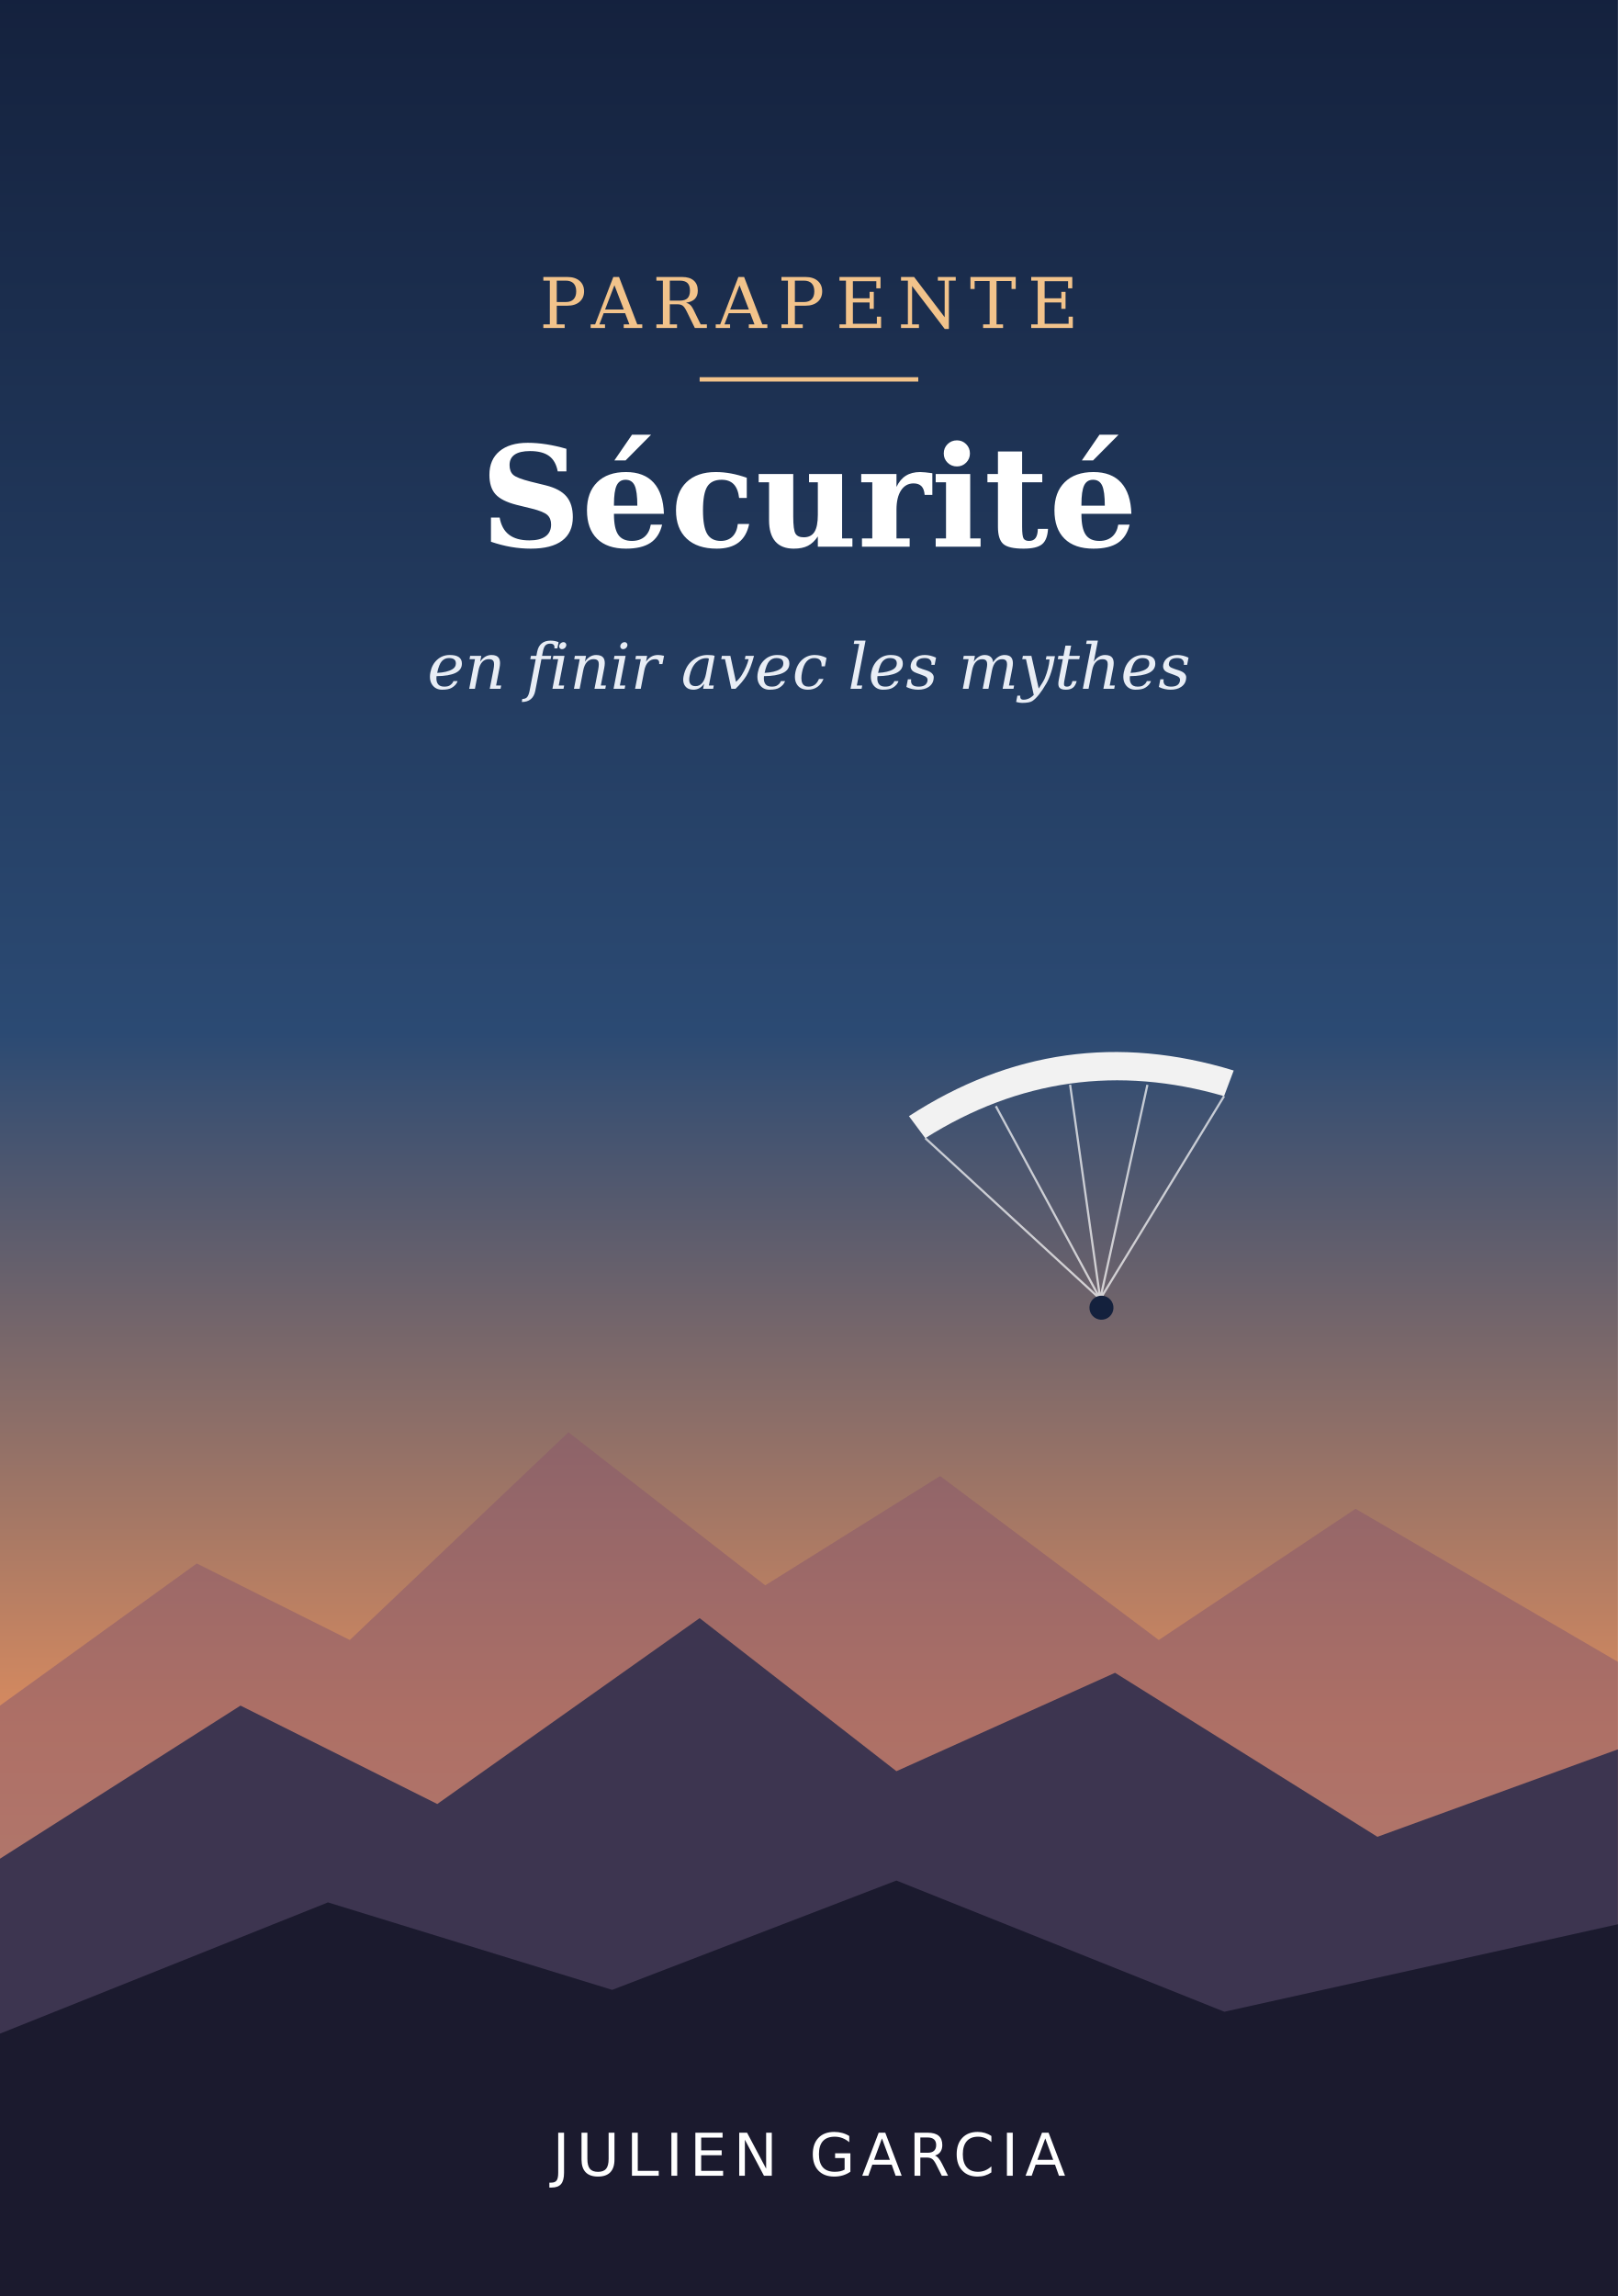
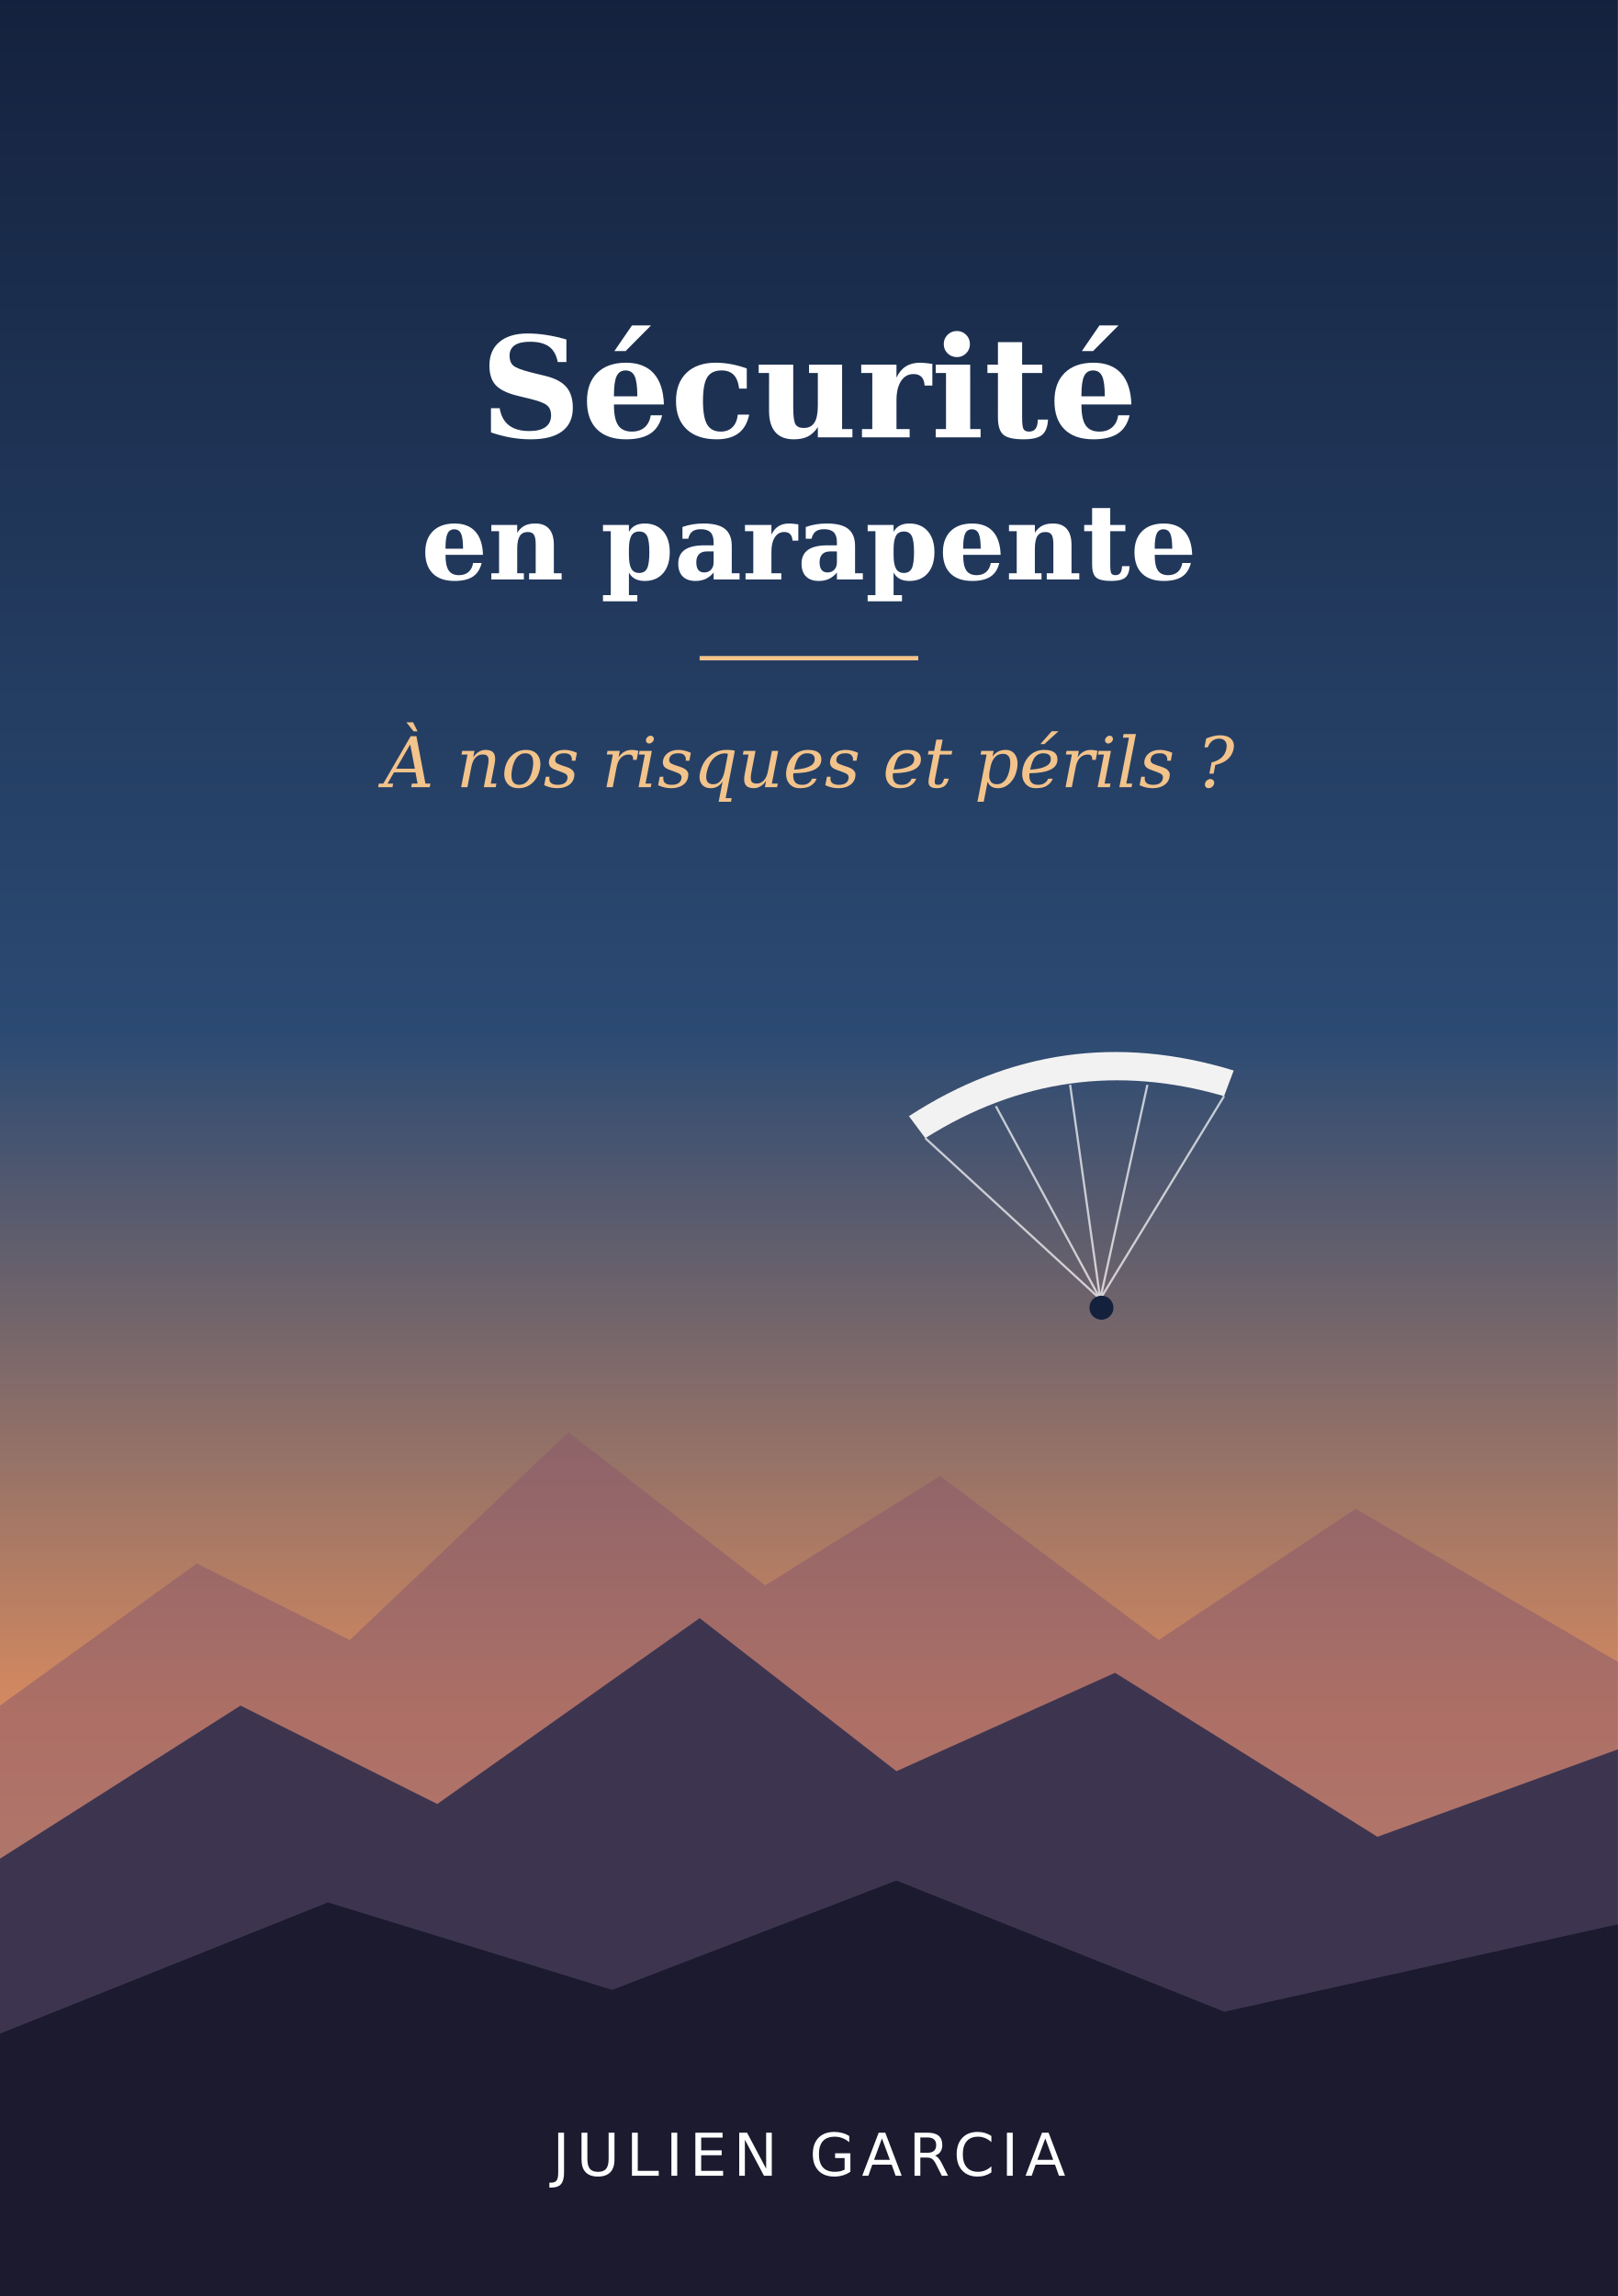
<svg xmlns="http://www.w3.org/2000/svg" width="148mm" height="210mm" viewBox="0 0 1480 2100">
  <defs>
    <linearGradient id="ciel" x1="0" y1="0" x2="0" y2="1">
      <stop offset="0" stop-color="#14213d" />
      <stop offset="0.45" stop-color="#2b4a73" />
      <stop offset="0.75" stop-color="#d98b5f" />
      <stop offset="1" stop-color="#f2c38b" />
    </linearGradient>
  </defs>
  <rect width="1480" height="2100" fill="url(#ciel)" />
  <g font-family="DejaVu Serif" fill="#ffffff" text-anchor="middle">
-     <text x="740" y="300" font-size="64" letter-spacing="10" fill="#f2c38b">PARAPENTE</text>
-     <text x="740" y="500" font-size="128" font-weight="bold">Sécurité</text>
-     <text x="740" y="630" font-size="58" font-style="italic" fill="#e8edf5">en finir avec les mythes</text>
+     <text x="740" y="400" font-size="128" font-weight="bold">Sécurité</text>
+     <text x="740" y="530" font-size="96" font-weight="bold">en parapente</text>
+     <text x="740" y="720" font-size="64" font-style="italic" fill="#f2c38b">À nos risques et périls ?</text>
  </g>
-   <rect x="640" y="345" width="200" height="4" fill="#f2c38b" />
+   <rect x="640" y="600" width="200" height="4" fill="#f2c38b" />
  <g transform="translate(980 1000) rotate(-8)">
    <path d="M -150 0 Q 0 -70 150 0 L 138 22 Q 0 -40 -138 22 Z" fill="#f2f2f2" />
    <path d="M -138 22 L 0 190 M -70 2 L 0 190 M 0 -8 L 0 190 M 70 2 L 0 190 M 138 22 L 0 190" stroke="#ffffff" stroke-width="2" stroke-opacity="0.7" fill="none" />
    <circle cx="0" cy="198" r="11" fill="#14213d" />
  </g>
  <path d="M 0 1560 L 180 1430 L 320 1500 L 520 1310 L 700 1450 L 860 1350 L 1060 1500 L 1240 1380 L 1480 1520 L 1480 2100 L 0 2100 Z" fill="#8a5a6b" fill-opacity="0.55" />
  <path d="M 0 1700 L 220 1560 L 400 1650 L 640 1480 L 820 1620 L 1020 1530 L 1260 1680 L 1480 1600 L 1480 2100 L 0 2100 Z" fill="#3d3550" />
  <path d="M 0 1860 L 300 1740 L 560 1820 L 820 1720 L 1120 1840 L 1480 1760 L 1480 2100 L 0 2100 Z" fill="#1b1a2e" />
  <text x="740" y="1990" font-family="DejaVu Sans" font-size="54" letter-spacing="6" fill="#ffffff" text-anchor="middle">JULIEN GARCIA</text>
</svg>
